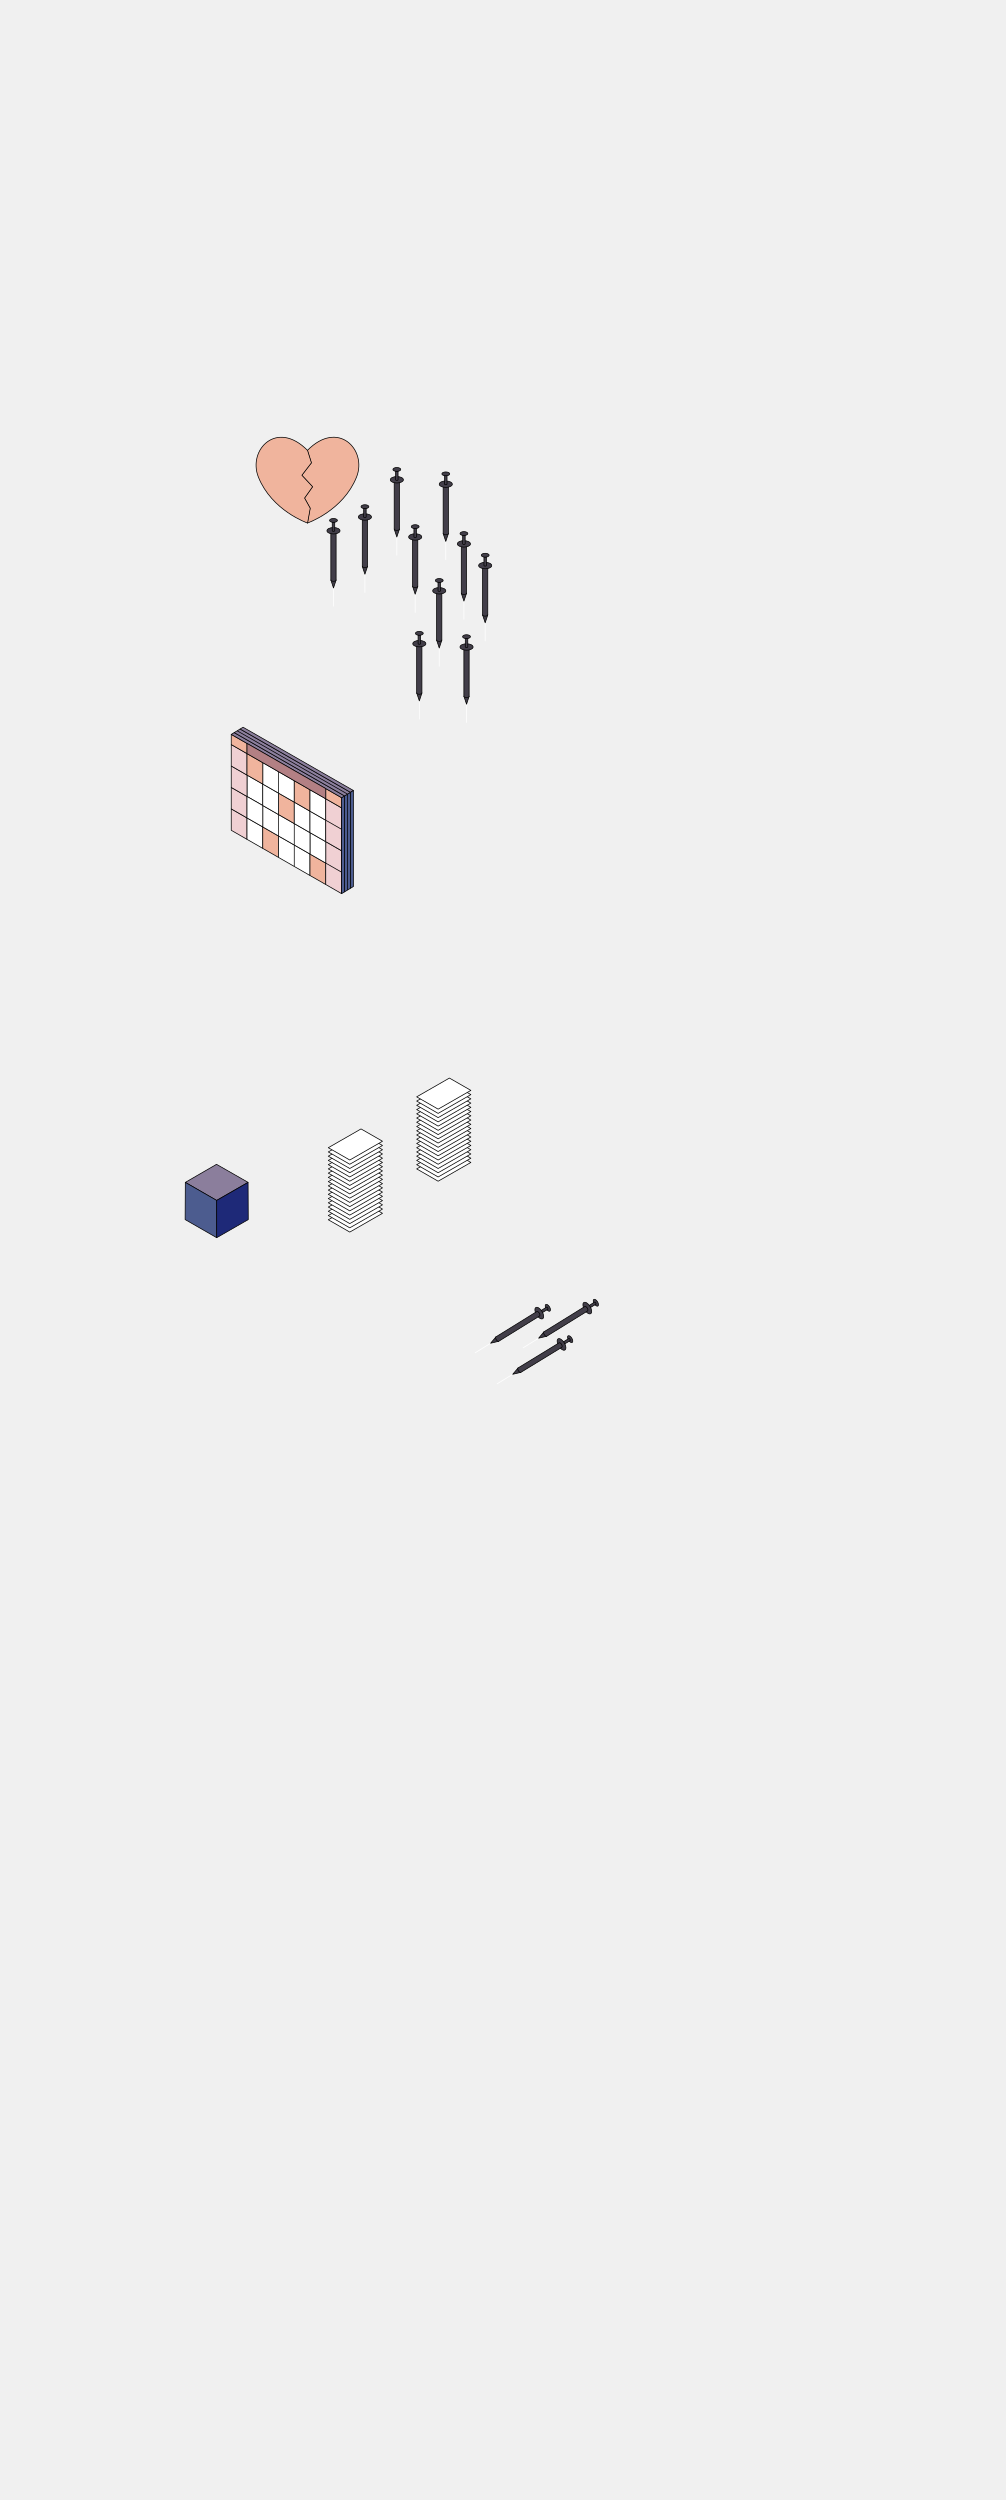
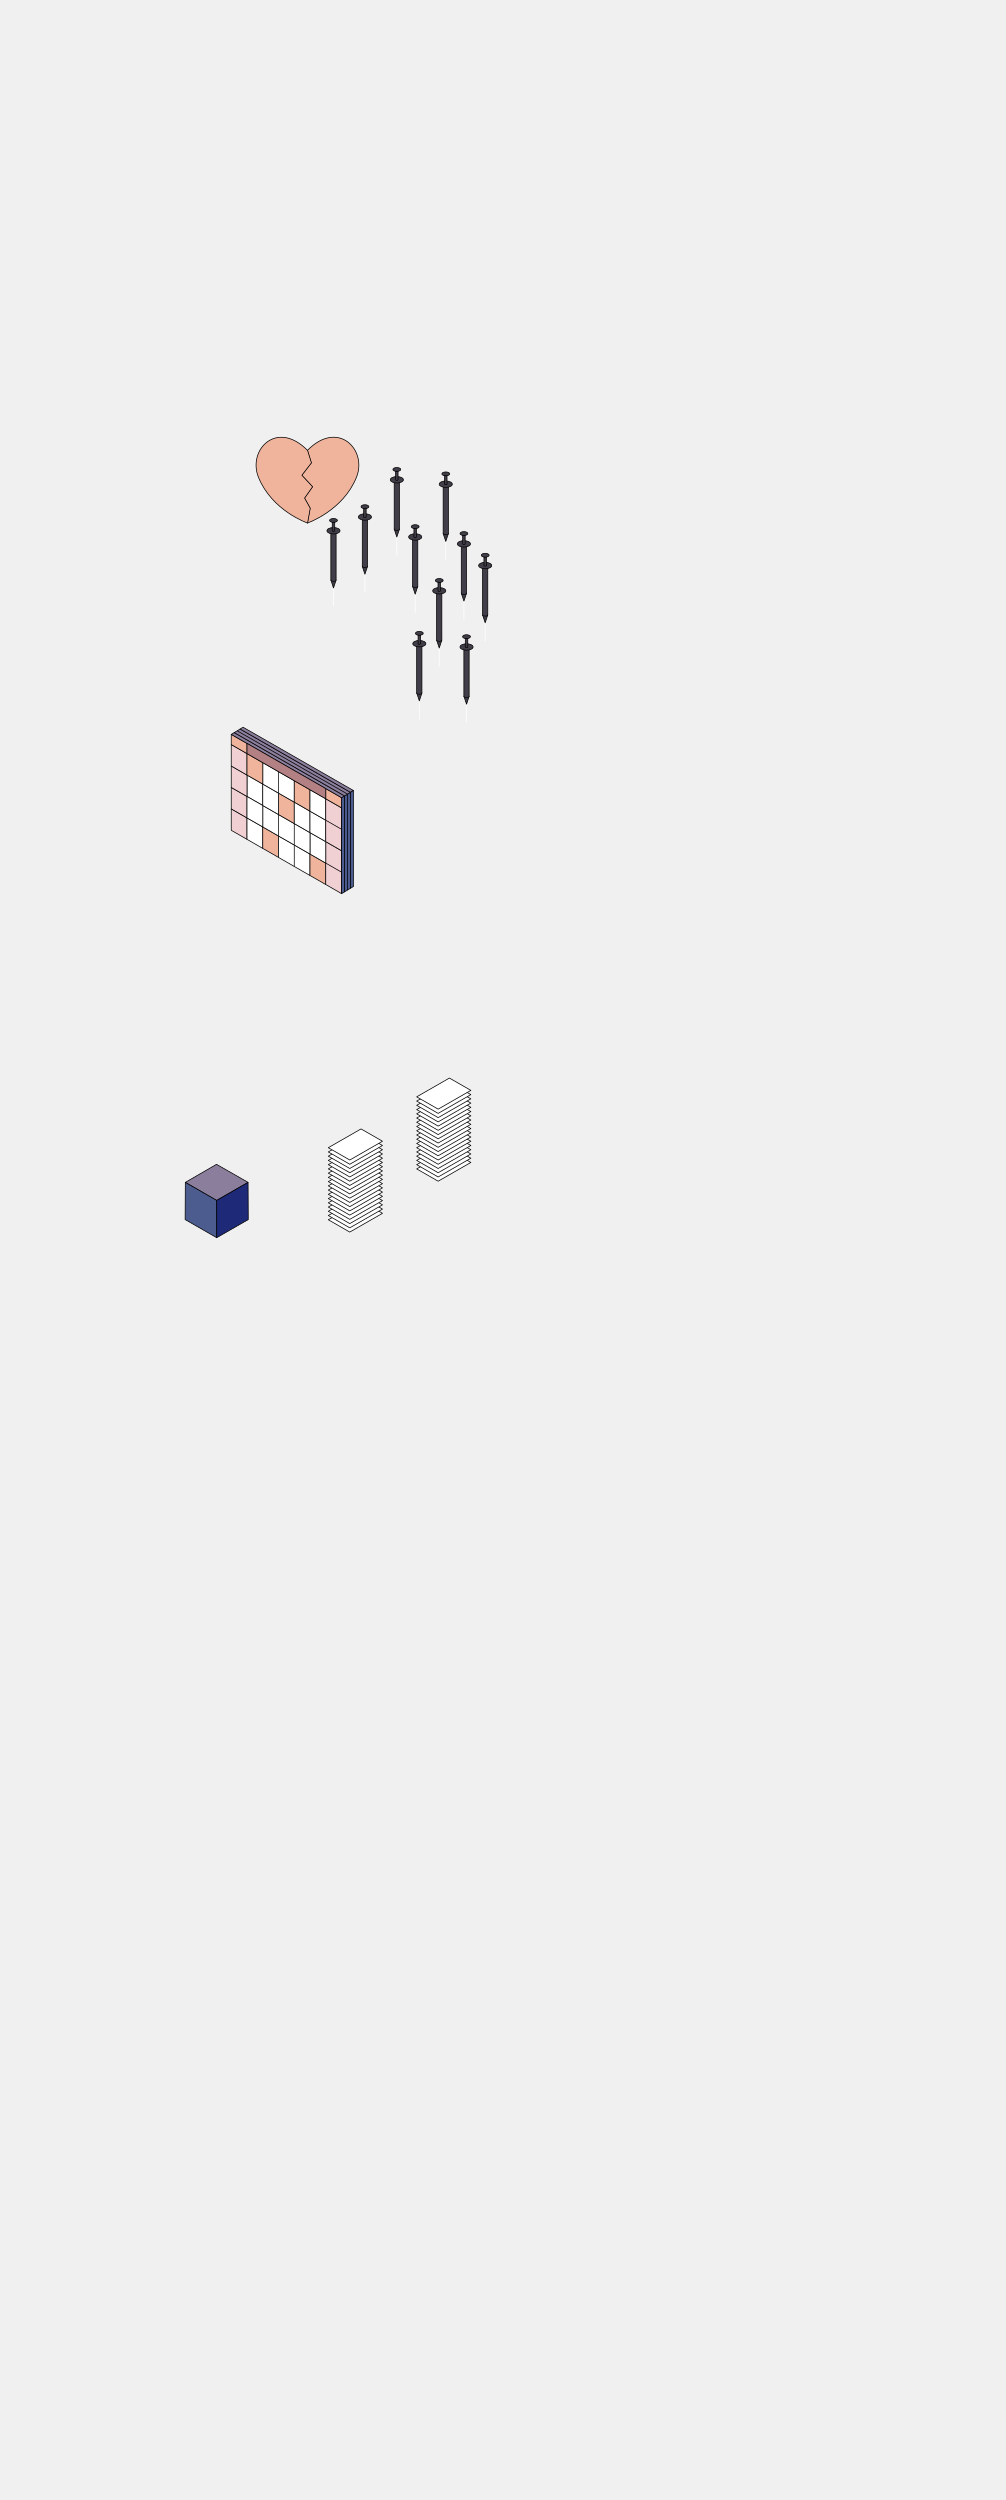
<svg xmlns="http://www.w3.org/2000/svg" width="2755" height="6852" fill="none" viewBox="0 0 2755 6852">
  <g class="world">
    <g class="Foreground">
      <g class="heart">
        <path fill="#F0B49D" stroke="#000" stroke-linecap="round" stroke-linejoin="round" stroke-width="2" d="M977.3 1307.3c-36.9 92.8-134.9 126.3-134.9 126.3l7.3-40.7-7.3-13.1-8.2-14.7 8.2-11.5 13.8-19.5-13.8-14.8-15.6-16.7 15.6-20.3 10.6-13.7-10.6-34c84.4-85.9 164.4-1.6 134.9 72.7Z" class="right" />
        <path fill="#F0B49D" stroke="#000" stroke-linecap="round" stroke-linejoin="round" stroke-width="2" d="m843 1379.8 7.3 13.1-7.3 40.7s-98-33.6-134.9-126.3c-29.5-74.3 50.5-158.5 134.9-72.7l10.6 34-10.6 13.7-15.6 20.3 15.6 16.7 13.8 14.8-13.8 19.5-8.2 11.5 8.2 14.7Z" class="left" />
      </g>
      <g class="VerticalNeedles">
        <g class="needle2">
          <path stroke="#fff" stroke-linecap="round" stroke-linejoin="round" stroke-width="2" d="M1329.8 1706.85v49.9" class="Vector" />
          <path fill="#423E49" stroke="#000" stroke-linecap="round" stroke-linejoin="round" stroke-width="2" d="m1322.6 1685.25 7.2 21.6 7.1-21.6h-14.3Z" class="Vector" />
          <path fill="#423E49" stroke="#000" stroke-linecap="round" stroke-linejoin="round" stroke-width="2" d="M1336.9 1553.55v131.7c0 .3 0 .7-.3 1-.9 1.5-3.6 2.5-6.9 2.5-3.3 0-6-1.1-6.9-2.5-.2-.3-.3-.7-.3-1v-131.7c0-1.9 3.2-3.5 7.2-3.5s7.2 1.6 7.2 3.5Z" class="Vector" />
          <g class="Group">
            <path fill="#423E49" stroke="#000" stroke-linecap="round" stroke-linejoin="round" stroke-width="2" d="M1347.7 1550.05c0 .5 0 1-.2 1.5-1.4 4.2-8.8 7.3-17.7 7.3-8.9 0-16.3-3.2-17.7-7.3-.2-.5-.2-1-.2-1.5 0-4.9 8-8.8 17.9-8.8 9.9 0 17.9 3.9 17.9 8.8Z" class="Vector" />
            <path fill="#423E49" stroke="#000" stroke-linecap="round" stroke-linejoin="round" stroke-width="2" d="M1333.2 1524.65v25.3c0 .9-1.5 1.7-3.4 1.7s-3.4-.7-3.4-1.7v-25.3c0 .9 1.5 1.7 3.4 1.7s3.4-.7 3.4-1.7Z" class="Vector" />
            <path fill="#423E49" stroke="#000" stroke-linecap="round" stroke-linejoin="round" stroke-width="2" d="M1333.2 1524.65c0 .9-1.5 1.7-3.4 1.7s-3.4-.7-3.4-1.7 1.5-1.7 3.4-1.7 3.4.7 3.4 1.7Z" class="Vector" />
            <path fill="#423E49" stroke="#000" stroke-linecap="round" stroke-linejoin="round" stroke-width="2" d="M1340.5 1521.75c0 .5-.2 1-.4 1.5-1.3 2.2-5.4 3.8-10.3 3.8s-9-1.6-10.3-3.8c-.3-.5-.4-1-.4-1.5 0-2.9 4.8-5.3 10.7-5.3 5.9 0 10.7 2.4 10.7 5.3Z" class="Vector" />
          </g>
        </g>
        <g class="needle2">
          <path stroke="#fff" stroke-linecap="round" stroke-linejoin="round" stroke-width="2" d="M1203.9 1776.05v50" class="Vector" />
          <path fill="#423E49" stroke="#000" stroke-linecap="round" stroke-linejoin="round" stroke-width="2" d="m1196.7 1754.45 7.2 21.6 7.1-21.6h-14.3Z" class="Vector" />
          <path fill="#423E49" stroke="#000" stroke-linecap="round" stroke-linejoin="round" stroke-width="2" d="M1211 1622.75v131.7c0 .3 0 .7-.3 1-.9 1.5-3.6 2.5-6.9 2.5-3.3 0-6-1.1-6.9-2.5-.2-.3-.3-.7-.3-1v-131.7c0-1.9 3.2-3.5 7.2-3.5s7.2 1.6 7.2 3.5Z" class="Vector" />
          <g class="Group">
            <path fill="#423E49" stroke="#000" stroke-linecap="round" stroke-linejoin="round" stroke-width="2" d="M1221.8 1619.25c0 .5 0 1-.2 1.5-1.4 4.2-8.8 7.3-17.7 7.3-8.9 0-16.3-3.2-17.7-7.3-.2-.5-.2-1-.2-1.5 0-4.9 8-8.8 17.9-8.8 9.9 0 17.9 3.9 17.9 8.8Z" class="Vector" />
            <path fill="#423E49" stroke="#000" stroke-linecap="round" stroke-linejoin="round" stroke-width="2" d="M1207.3 1593.85v25.3c0 .9-1.5 1.7-3.4 1.7s-3.4-.7-3.4-1.7v-25.3c0 .9 1.5 1.7 3.4 1.7s3.4-.7 3.4-1.7Z" class="Vector" />
            <path fill="#423E49" stroke="#000" stroke-linecap="round" stroke-linejoin="round" stroke-width="2" d="M1207.3 1593.85c0 .9-1.5 1.7-3.4 1.7s-3.4-.7-3.4-1.7 1.5-1.7 3.4-1.7 3.4.7 3.4 1.7Z" class="Vector" />
            <path fill="#423E49" stroke="#000" stroke-linecap="round" stroke-linejoin="round" stroke-width="2" d="M1214.6 1590.95c0 .5-.2 1-.4 1.5-1.3 2.2-5.4 3.8-10.3 3.8s-9-1.6-10.3-3.8c-.3-.5-.4-1-.4-1.5 0-2.9 4.8-5.3 10.7-5.3 5.9 0 10.7 2.4 10.7 5.3Z" class="Vector" />
          </g>
        </g>
        <g class="needle2">
          <path stroke="#fff" stroke-linecap="round" stroke-linejoin="round" stroke-width="2" d="M1271.5 1647.45v49.9" class="Vector" />
          <path fill="#423E49" stroke="#000" stroke-linecap="round" stroke-linejoin="round" stroke-width="2" d="m1264.3 1625.85 7.2 21.6 7.2-21.6h-14.4Z" class="Vector" />
          <path fill="#423E49" stroke="#000" stroke-linecap="round" stroke-linejoin="round" stroke-width="2" d="M1278.7 1494.15v131.7c0 .3 0 .7-.3 1-.9 1.5-3.6 2.5-6.9 2.5-3.3 0-6-1.1-6.9-2.5-.2-.3-.3-.7-.3-1v-131.7c0-1.9 3.2-3.5 7.2-3.5s7.2 1.6 7.2 3.5Z" class="Vector" />
          <g class="Group">
            <path fill="#423E49" stroke="#000" stroke-linecap="round" stroke-linejoin="round" stroke-width="2" d="M1289.4 1490.65c0 .5 0 1-.2 1.5-1.4 4.2-8.8 7.3-17.7 7.3-8.9 0-16.3-3.2-17.7-7.3-.2-.5-.2-1-.2-1.5 0-4.9 8-8.8 17.9-8.8 9.9 0 17.9 3.9 17.9 8.8Z" class="Vector" />
            <path fill="#423E49" stroke="#000" stroke-linecap="round" stroke-linejoin="round" stroke-width="2" d="M1274.9 1465.25v25.3c0 .9-1.5 1.7-3.4 1.7s-3.4-.7-3.4-1.7v-25.3c0 .9 1.5 1.7 3.4 1.7s3.4-.7 3.4-1.7Z" class="Vector" />
            <path fill="#423E49" stroke="#000" stroke-linecap="round" stroke-linejoin="round" stroke-width="2" d="M1274.9 1465.25c0 .9-1.5 1.7-3.4 1.7s-3.4-.7-3.4-1.7 1.5-1.7 3.4-1.7 3.4.7 3.4 1.7Z" class="Vector" />
            <path fill="#423E49" stroke="#000" stroke-linecap="round" stroke-linejoin="round" stroke-width="2" d="M1282.2 1462.35c0 .5-.2 1-.4 1.5-1.3 2.2-5.4 3.8-10.3 3.8s-9-1.6-10.3-3.8c-.3-.5-.4-1-.4-1.5 0-2.9 4.8-5.3 10.7-5.3 5.9 0 10.7 2.4 10.7 5.3Z" class="Vector" />
          </g>
        </g>
        <g class="needle2">
          <path stroke="#fff" stroke-linecap="round" stroke-linejoin="round" stroke-width="2" d="M1149.3 1920.95v50" class="Vector" />
          <path fill="#423E49" stroke="#000" stroke-linecap="round" stroke-linejoin="round" stroke-width="2" d="m1142.1 1899.35 7.2 21.6 7.1-21.6h-14.3Z" class="Vector" />
          <path fill="#423E49" stroke="#000" stroke-linecap="round" stroke-linejoin="round" stroke-width="2" d="M1156.4 1767.65v131.7c0 .3 0 .7-.3 1-.9 1.5-3.6 2.5-6.9 2.5-3.3 0-6-1.1-6.9-2.5-.2-.3-.3-.7-.3-1v-131.7c0-1.9 3.2-3.5 7.2-3.5s7.2 1.6 7.2 3.5Z" class="Vector" />
          <g class="Group">
            <path fill="#423E49" stroke="#000" stroke-linecap="round" stroke-linejoin="round" stroke-width="2" d="M1167.2 1764.15c0 .5 0 1-.2 1.5-1.4 4.2-8.8 7.3-17.7 7.3-8.9 0-16.3-3.2-17.7-7.3-.2-.5-.2-1-.2-1.5 0-4.9 8-8.8 17.9-8.8 9.9 0 17.9 3.9 17.9 8.8Z" class="Vector" />
            <path fill="#423E49" stroke="#000" stroke-linecap="round" stroke-linejoin="round" stroke-width="2" d="M1152.7 1738.85v25.3c0 .9-1.5 1.7-3.4 1.7s-3.4-.7-3.4-1.7v-25.3c0 .9 1.5 1.7 3.4 1.7s3.4-.7 3.4-1.7Z" class="Vector" />
            <path fill="#423E49" stroke="#000" stroke-linecap="round" stroke-linejoin="round" stroke-width="2" d="M1152.7 1738.85c0 .9-1.5 1.7-3.4 1.7s-3.4-.7-3.4-1.7 1.5-1.7 3.4-1.7 3.4.7 3.4 1.7Z" class="Vector" />
            <path fill="#423E49" stroke="#000" stroke-linecap="round" stroke-linejoin="round" stroke-width="2" d="M1160 1735.85c0 .5-.2 1-.4 1.5-1.3 2.2-5.4 3.8-10.3 3.8s-9-1.6-10.3-3.8c-.3-.5-.4-1-.4-1.5 0-2.9 4.8-5.3 10.7-5.3 5.9 0 10.7 2.4 10.7 5.3Z" class="Vector" />
          </g>
        </g>
        <g class="needle2">
          <path stroke="#fff" stroke-linecap="round" stroke-linejoin="round" stroke-width="2" d="M1278.7 1930.05v50" class="Vector" />
          <path fill="#423E49" stroke="#000" stroke-linecap="round" stroke-linejoin="round" stroke-width="2" d="m1271.5 1908.45 7.2 21.6 7.1-21.6h-14.3Z" class="Vector" />
          <path fill="#423E49" stroke="#000" stroke-linecap="round" stroke-linejoin="round" stroke-width="2" d="M1285.8 1776.75v131.7c0 .3 0 .7-.3 1-.9 1.5-3.6 2.5-6.9 2.5-3.3 0-6-1.1-6.9-2.5-.2-.3-.3-.7-.3-1v-131.7c0-1.9 3.2-3.5 7.2-3.5s7.2 1.6 7.2 3.5Z" class="Vector" />
          <g class="Group">
            <path fill="#423E49" stroke="#000" stroke-linecap="round" stroke-linejoin="round" stroke-width="2" d="M1296.6 1773.25c0 .5 0 1-.2 1.5-1.4 4.2-8.8 7.3-17.7 7.3-8.9 0-16.3-3.2-17.7-7.3-.2-.5-.2-1-.2-1.5 0-4.9 8-8.8 17.9-8.8 9.9 0 17.9 3.9 17.9 8.8Z" class="Vector" />
            <path fill="#423E49" stroke="#000" stroke-linecap="round" stroke-linejoin="round" stroke-width="2" d="M1282.1 1747.85v25.3c0 .9-1.5 1.7-3.4 1.7s-3.4-.7-3.4-1.7v-25.3c0 .9 1.5 1.7 3.4 1.7s3.4-.7 3.4-1.7Z" class="Vector" />
            <path fill="#423E49" stroke="#000" stroke-linecap="round" stroke-linejoin="round" stroke-width="2" d="M1282.1 1747.85c0 .9-1.5 1.7-3.4 1.7s-3.4-.7-3.4-1.7 1.5-1.7 3.4-1.7 3.4.7 3.4 1.7Z" class="Vector" />
            <path fill="#423E49" stroke="#000" stroke-linecap="round" stroke-linejoin="round" stroke-width="2" d="M1289.3 1744.95c0 .5-.2 1-.4 1.5-1.3 2.2-5.4 3.8-10.3 3.8s-9-1.6-10.3-3.8c-.3-.5-.4-1-.4-1.5 0-2.9 4.8-5.3 10.7-5.3 5.9 0 10.7 2.4 10.7 5.3Z" class="Vector" />
          </g>
        </g>
        <g class="needle1">
          <path stroke="#fff" stroke-linecap="round" stroke-linejoin="round" stroke-width="2" d="M1221.8 1483.85v49.9" class="Vector" />
          <path fill="#423E49" stroke="#000" stroke-linecap="round" stroke-linejoin="round" stroke-width="2" d="m1214.6 1462.25 7.2 21.6 7.2-21.6h-14.4Z" class="Vector" />
          <path fill="#423E49" stroke="#000" stroke-linecap="round" stroke-linejoin="round" stroke-width="2" d="M1229 1330.55v131.7c0 .3 0 .7-.3 1-.9 1.5-3.6 2.5-6.9 2.5-3.3 0-6-1.1-6.9-2.5-.2-.3-.3-.7-.3-1v-131.7c0-1.9 3.2-3.5 7.2-3.5s7.2 1.6 7.2 3.5Z" class="Vector" />
          <g class="Group">
            <path fill="#423E49" stroke="#000" stroke-linecap="round" stroke-linejoin="round" stroke-width="2" d="M1239.7 1327.05c0 .5 0 1-.2 1.5-1.4 4.2-8.8 7.3-17.7 7.3-8.9 0-16.3-3.2-17.7-7.3-.2-.5-.2-1-.2-1.5 0-4.9 8-8.8 17.9-8.8 9.9 0 17.9 3.9 17.9 8.8Z" class="Vector" />
            <path fill="#423E49" stroke="#000" stroke-linecap="round" stroke-linejoin="round" stroke-width="2" d="M1225.2 1301.65v25.3c0 .9-1.5 1.7-3.4 1.7s-3.4-.7-3.4-1.7v-25.3c0 .9 1.5 1.7 3.4 1.7s3.4-.7 3.4-1.7Z" class="Vector" />
            <path fill="#423E49" stroke="#000" stroke-linecap="round" stroke-linejoin="round" stroke-width="2" d="M1225.2 1301.65c0 .9-1.5 1.7-3.4 1.7s-3.4-.7-3.4-1.7 1.5-1.7 3.4-1.7 3.4.7 3.4 1.7Z" class="Vector" />
            <path fill="#423E49" stroke="#000" stroke-linecap="round" stroke-linejoin="round" stroke-width="2" d="M1232.5 1298.75c0 .5-.2 1-.4 1.5-1.3 2.2-5.4 3.8-10.3 3.8s-9-1.6-10.3-3.8c-.3-.5-.4-1-.4-1.5 0-2.9 4.8-5.3 10.7-5.3 5.9 0 10.7 2.4 10.7 5.3Z" class="Vector" />
          </g>
        </g>
        <g class="needle1">
          <path stroke="#fff" stroke-linecap="round" stroke-linejoin="round" stroke-width="2" d="M1137.9 1628.5v50" class="Vector" />
          <path fill="#423E49" stroke="#000" stroke-linecap="round" stroke-linejoin="round" stroke-width="2" d="m1130.8 1606.9 7.1 21.6 7.2-21.6h-14.3Z" class="Vector" />
          <path fill="#423E49" stroke="#000" stroke-linecap="round" stroke-linejoin="round" stroke-width="2" d="M1145.1 1475.2v131.7c0 .3 0 .7-.3 1-.9 1.5-3.6 2.5-6.9 2.5-3.3 0-6-1.1-6.9-2.5-.2-.3-.3-.7-.3-1v-131.7c0-1.9 3.2-3.5 7.2-3.5s7.2 1.6 7.2 3.5Z" class="Vector" />
          <g class="Group">
            <path fill="#423E49" stroke="#000" stroke-linecap="round" stroke-linejoin="round" stroke-width="2" d="M1155.9 1471.7c0 .5 0 1-.2 1.5-1.4 4.2-8.8 7.3-17.7 7.3-8.9 0-16.3-3.2-17.7-7.3-.2-.5-.2-1-.2-1.5 0-4.9 8-8.8 17.9-8.8 9.9 0 17.9 3.9 17.9 8.8Z" class="Vector" />
            <path fill="#423E49" stroke="#000" stroke-linecap="round" stroke-linejoin="round" stroke-width="2" d="M1141.3 1446.4v25.3c0 .9-1.5 1.7-3.4 1.7s-3.4-.7-3.4-1.7v-25.3c0 .9 1.5 1.7 3.4 1.7s3.4-.7 3.4-1.7Z" class="Vector" />
            <path fill="#423E49" stroke="#000" stroke-linecap="round" stroke-linejoin="round" stroke-width="2" d="M1141.3 1446.4c0 .9-1.5 1.7-3.4 1.7s-3.4-.7-3.4-1.7 1.5-1.7 3.4-1.7 3.4.7 3.4 1.7Z" class="Vector" />
            <path fill="#423E49" stroke="#000" stroke-linecap="round" stroke-linejoin="round" stroke-width="2" d="M1148.6 1443.4c0 .5-.2 1-.4 1.5-1.3 2.2-5.4 3.8-10.3 3.8s-9-1.6-10.3-3.8c-.3-.5-.4-1-.4-1.5 0-2.9 4.8-5.3 10.7-5.3 5.9 0 10.7 2.4 10.7 5.3Z" class="Vector" />
          </g>
        </g>
        <g class="needle1">
          <path stroke="#fff" stroke-linecap="round" stroke-linejoin="round" stroke-width="2" d="M1087.6 1471.75v50" class="Vector" />
          <path fill="#423E49" stroke="#000" stroke-linecap="round" stroke-linejoin="round" stroke-width="2" d="m1080.5 1450.15 7.1 21.6 7.2-21.6h-14.3Z" class="Vector" />
          <path fill="#423E49" stroke="#000" stroke-linecap="round" stroke-linejoin="round" stroke-width="2" d="M1094.8 1318.55v131.7c0 .3 0 .7-.3 1-.9 1.5-3.6 2.5-6.9 2.5-3.3 0-6-1.1-6.9-2.5-.2-.3-.3-.7-.3-1v-131.7c0-1.9 3.2-3.5 7.2-3.5s7.2 1.6 7.2 3.5Z" class="Vector" />
          <g class="Group">
            <path fill="#423E49" stroke="#000" stroke-linecap="round" stroke-linejoin="round" stroke-width="2" d="M1105.6 1314.95c0 .5 0 1-.2 1.5-1.4 4.2-8.8 7.3-17.7 7.3-8.9 0-16.3-3.2-17.7-7.3-.2-.5-.2-1-.2-1.5 0-4.9 8-8.8 17.9-8.8 9.9 0 17.9 3.9 17.9 8.8Z" class="Vector" />
            <path fill="#423E49" stroke="#000" stroke-linecap="round" stroke-linejoin="round" stroke-width="2" d="M1091 1289.65v25.3c0 .9-1.5 1.7-3.4 1.7s-3.4-.7-3.4-1.7v-25.3c0 .9 1.5 1.7 3.4 1.7s3.4-.7 3.4-1.7Z" class="Vector" />
            <path fill="#423E49" stroke="#000" stroke-linecap="round" stroke-linejoin="round" stroke-width="2" d="M1091 1289.65c0 .9-1.5 1.7-3.4 1.7s-3.4-.7-3.4-1.7 1.5-1.7 3.4-1.7 3.4.7 3.4 1.7Z" class="Vector" />
            <path fill="#423E49" stroke="#000" stroke-linecap="round" stroke-linejoin="round" stroke-width="2" d="M1098.3 1286.65c0 .5-.2 1-.4 1.5-1.3 2.2-5.4 3.8-10.3 3.8s-9-1.6-10.3-3.8c-.3-.5-.4-1-.4-1.5 0-2.9 4.8-5.3 10.7-5.3 5.9 0 10.7 2.4 10.7 5.3Z" class="Vector" />
          </g>
        </g>
        <g class="needle1">
          <path stroke="#fff" stroke-linecap="round" stroke-linejoin="round" stroke-width="2" d="M1000.15 1573.75v49.9" class="Vector" />
          <path fill="#423E49" stroke="#000" stroke-linecap="round" stroke-linejoin="round" stroke-width="2" d="m992.951 1552.15 7.199 21.6 7.2-21.6h-14.399Z" class="Vector" />
          <path fill="#423E49" stroke="#000" stroke-linecap="round" stroke-linejoin="round" stroke-width="2" d="M1007.35 1420.45v131.7c0 .3 0 .7-.3 1-.9 1.5-3.6 2.5-6.9 2.5-3.299 0-5.999-1.1-6.899-2.5-.2-.3-.3-.7-.3-1v-131.7c0-1.9 3.2-3.5 7.199-3.5 4 0 7.2 1.6 7.2 3.5Z" class="Vector" />
          <g class="Group">
            <path fill="#423E49" stroke="#000" stroke-linecap="round" stroke-linejoin="round" stroke-width="2" d="M1018.05 1416.95c0 .5 0 1-.2 1.5-1.4 4.2-8.8 7.3-17.7 7.3-8.899 0-16.299-3.2-17.699-7.3-.2-.5-.2-1-.2-1.5 0-4.9 8-8.8 17.899-8.8 9.9 0 17.9 3.9 17.9 8.8Z" class="Vector" />
            <path fill="#423E49" stroke="#000" stroke-linecap="round" stroke-linejoin="round" stroke-width="2" d="M1003.55 1391.55v25.3c0 .9-1.5 1.7-3.4 1.7-1.899 0-3.399-.7-3.399-1.7v-25.3c0 .9 1.5 1.7 3.399 1.7 1.9 0 3.4-.7 3.4-1.7Z" class="Vector" />
            <path fill="#423E49" stroke="#000" stroke-linecap="round" stroke-linejoin="round" stroke-width="2" d="M1003.55 1391.55c0 .9-1.5 1.7-3.4 1.7-1.899 0-3.399-.7-3.399-1.7s1.5-1.7 3.399-1.7c1.9 0 3.4.7 3.4 1.7Z" class="Vector" />
            <path fill="#423E49" stroke="#000" stroke-linecap="round" stroke-linejoin="round" stroke-width="2" d="M1010.85 1388.65c0 .5-.2 1-.4 1.5-1.3 2.2-5.4 3.8-10.3 3.8-4.899 0-8.999-1.6-10.299-3.8-.3-.5-.4-1-.4-1.5 0-2.9 4.8-5.3 10.699-5.3 5.9 0 10.7 2.4 10.7 5.3Z" class="Vector" />
          </g>
        </g>
        <g class="needle1">
          <path stroke="#fff" stroke-linecap="round" stroke-linejoin="round" stroke-width="2" d="M914 1611.45v50" class="Vector" />
          <path fill="#423E49" stroke="#000" stroke-linecap="round" stroke-linejoin="round" stroke-width="2" d="m906.899 1589.85 7.1 21.6 7.2-21.6h-14.3Z" class="Vector" />
          <path fill="#423E49" stroke="#000" stroke-linecap="round" stroke-linejoin="round" stroke-width="2" d="M921.2 1458.15v131.7c0 .3 0 .7-.3 1-.9 1.5-3.6 2.5-6.9 2.5-3.3 0-6-1.1-6.9-2.5-.2-.3-.3-.7-.3-1v-131.7c0-1.9 3.2-3.5 7.2-3.5s7.2 1.6 7.2 3.5Z" class="Vector" />
          <g class="Group">
            <path fill="#423E49" stroke="#000" stroke-linecap="round" stroke-linejoin="round" stroke-width="2" d="M931.9 1454.65c0 .5 0 1-.2 1.5-1.4 4.2-8.8 7.3-17.7 7.3-8.9 0-16.3-3.2-17.7-7.3-.2-.5-.2-1-.2-1.5 0-4.9 8-8.8 17.9-8.8 9.9 0 17.9 3.9 17.9 8.8Z" class="Vector" />
            <path fill="#423E49" stroke="#000" stroke-linecap="round" stroke-linejoin="round" stroke-width="2" d="M917.4 1429.35v25.3c0 .9-1.5 1.7-3.4 1.7s-3.4-.7-3.4-1.7v-25.3c0 .9 1.5 1.7 3.4 1.7s3.4-.7 3.4-1.7Z" class="Vector" />
            <path fill="#423E49" stroke="#000" stroke-linecap="round" stroke-linejoin="round" stroke-width="2" d="M917.4 1429.35c0 .9-1.5 1.7-3.4 1.7s-3.4-.7-3.4-1.7 1.5-1.7 3.4-1.7 3.4.7 3.4 1.7Z" class="Vector" />
            <path fill="#423E49" stroke="#000" stroke-linecap="round" stroke-linejoin="round" stroke-width="2" d="M924.7 1426.35c0 .5-.2 1-.4 1.5-1.3 2.2-5.4 3.8-10.3 3.8s-9-1.6-10.3-3.8c-.3-.5-.4-1-.4-1.5 0-2.9 4.8-5.3 10.7-5.3 5.9 0 10.7 2.4 10.7 5.3Z" class="Vector" />
          </g>
-         </g>
-       </g>
-       <g class="HorizontalNeedles">
-         <g class="horizontal-needle">
-           <path stroke="#fff" stroke-linecap="round" stroke-linejoin="round" stroke-width="2" d="m1344.7 3681.5-42.5 26.3" class="Vector" />
-           <g class="Group">
-             <path fill="#423E49" stroke="#000" stroke-linecap="round" stroke-linejoin="round" stroke-width="2" d="M1507.2 3593.5c-.4.3-.9.4-1.5.4-2.5 0-6-2.6-8.6-6.7-2.6-4.1-3.4-8.4-2.2-10.7.3-.5.6-.9 1-1.2 2.5-1.5 7 1.3 10.1 6.3 3.1 5 3.6 10.3 1.2 11.9Z" class="Vector" />
-             <path fill="#423E49" stroke="#000" stroke-linecap="round" stroke-linejoin="round" stroke-width="2" d="m1501.4 3588.5-21.5 13.3c-.8.5-2.2-.4-3.2-2s-1.2-3.3-.4-3.8l21.5-13.3c.8-.5 2.2.4 3.2 2s1.2 3.3.4 3.8Z" class="Vector" />
-             <path fill="#423E49" stroke="#000" stroke-linecap="round" stroke-linejoin="round" stroke-width="2" d="M1487.5 3614.2c-.4.3-.9.4-1.4.6-4.3 1-10.9-3.6-15.5-11.2-4.7-7.6-5.9-15.5-3.1-18.9.3-.4.7-.7 1.1-1 4.1-2.6 11.7 2.2 16.9 10.6 5.2 8.4 6.1 17.3 2 19.9Z" class="Vector" />
-           </g>
-           <path fill="#423E49" stroke="#000" stroke-linecap="round" stroke-linejoin="round" stroke-width="2" d="m1359.3 3664.1-14.6 17.4 22.2-5.3-7.6-12.1Z" class="Vector" />
-           <path fill="#423E49" stroke="#000" stroke-linecap="round" stroke-linejoin="round" stroke-width="2" d="m1478.8 3606.9-111.9 69.3c-.3.2-.6.3-1 .3-1.7 0-4.1-1.8-5.8-4.5-1.7-2.7-2.3-5.7-1.5-7.2.2-.3.4-.6.7-.8l111.9-69.3c1.7-1 4.7.9 6.8 4.2 2.1 3.4 2.4 6.9.8 7.9v.1Z" class="Vector" />
-         </g>
-         <g class="horizontal-needle">
-           <path stroke="#fff" stroke-linecap="round" stroke-linejoin="round" stroke-width="2" d="m1476.3 3667.7-42.4 26.3" class="Vector" />
-           <g class="Group">
-             <path fill="#423E49" stroke="#000" stroke-linecap="round" stroke-linejoin="round" stroke-width="2" d="M1638.8 3579.6c-.4.3-.9.4-1.5.4-2.5 0-6-2.6-8.6-6.7-2.6-4.1-3.4-8.4-2.2-10.7.3-.5.6-.9 1-1.2 2.5-1.5 7 1.3 10.1 6.3 3.1 5 3.6 10.3 1.2 11.9Z" class="Vector" />
-             <path fill="#423E49" stroke="#000" stroke-linecap="round" stroke-linejoin="round" stroke-width="2" d="m1633 3574.7-21.5 13.3c-.8.5-2.2-.4-3.2-2s-1.2-3.3-.4-3.8l21.5-13.3c.8-.5 2.2.4 3.2 2s1.2 3.3.4 3.8Z" class="Vector" />
-             <path fill="#423E49" stroke="#000" stroke-linecap="round" stroke-linejoin="round" stroke-width="2" d="M1619.1 3600.4c-.4.3-.9.4-1.4.6-4.3 1-10.9-3.6-15.5-11.2s-5.9-15.5-3.1-18.9c.3-.4.7-.7 1.1-1 4.1-2.6 11.7 2.2 16.9 10.6 5.2 8.4 6.1 17.3 2 19.9Z" class="Vector" />
-           </g>
-           <path fill="#423E49" stroke="#000" stroke-linecap="round" stroke-linejoin="round" stroke-width="2" d="m1490.9 3650.2-14.6 17.5 22.2-5.3-7.6-12.2Z" class="Vector" />
-           <path fill="#423E49" stroke="#000" stroke-linecap="round" stroke-linejoin="round" stroke-width="2" d="m1610.4 3593.1-111.9 69.3c-.3.2-.6.3-1 .3-1.7 0-4.1-1.8-5.8-4.5-1.7-2.8-2.3-5.7-1.5-7.2.2-.3.4-.6.7-.8l111.9-69.3c1.7-1 4.7.9 6.8 4.2 2.1 3.3 2.4 6.9.8 7.9v.1Z" class="Vector" />
-         </g>
-         <g class="horizontal-needle">
-           <path stroke="#fff" stroke-linecap="round" stroke-linejoin="round" stroke-width="2" d="m1405.3 3766.6-42.6 26" class="Vector" />
-           <g class="Group">
-             <path fill="#423E49" stroke="#000" stroke-linecap="round" stroke-linejoin="round" stroke-width="2" d="M1568.3 3679.4c-.4.3-.9.4-1.5.4-2.5 0-6-2.6-8.6-6.8-2.5-4.1-3.3-8.5-2.1-10.7.3-.5.6-.9 1-1.1 2.5-1.5 7 1.3 10.1 6.4 3.1 5.1 3.6 10.3 1.1 11.9v-.1Z" class="Vector" />
-             <path fill="#423E49" stroke="#000" stroke-linecap="round" stroke-linejoin="round" stroke-width="2" d="m1562.5 3674.4-21.6 13.2c-.8.5-2.2-.4-3.2-2s-1.1-3.3-.3-3.8l21.6-13.2c.8-.5 2.2.4 3.2 2s1.1 3.3.3 3.8Z" class="Vector" />
-             <path fill="#423E49" stroke="#000" stroke-linecap="round" stroke-linejoin="round" stroke-width="2" d="M1548.4 3700c-.4.3-.9.4-1.4.6-4.3 1-10.8-3.7-15.5-11.2-4.6-7.6-5.8-15.5-3-18.9.3-.4.7-.7 1.1-1 4.1-2.5 11.7 2.3 16.9 10.7 5.2 8.4 6 17.3 1.8 19.9l.1-.1Z" class="Vector" />
-           </g>
-           <path fill="#423E49" stroke="#000" stroke-linecap="round" stroke-linejoin="round" stroke-width="2" d="m1420 3749.2-14.7 17.4 22.2-5.2-7.5-12.2Z" class="Vector" />
-           <path fill="#423E49" stroke="#000" stroke-linecap="round" stroke-linejoin="round" stroke-width="2" d="m1539.8 3692.7-112.3 68.7c-.3.2-.6.3-1 .3-1.7 0-4-1.8-5.7-4.6-1.7-2.8-2.2-5.7-1.4-7.2.2-.3.4-.6.7-.8l112.3-68.7c1.7-1 4.7.9 6.7 4.3s2.4 6.9.7 7.9v.1Z" class="Vector" />
        </g>
      </g>
      <g class="calendar">
        <g class="days">
          <path fill="#F0D0D3" stroke="#000" stroke-linecap="round" stroke-linejoin="round" stroke-width="2" d="M677 2241.8v58.7l-43.2-24.8V2217l43.2 24.8Z" class="day" />
          <path fill="#fff" stroke="#000" stroke-linecap="round" stroke-linejoin="round" stroke-width="2" d="M720.2 2266.5v58.8l-43.2-24.8v-58.7l43.2 24.7Z" class="day" />
          <path fill="#F0B49D" stroke="#000" stroke-linecap="round" stroke-linejoin="round" stroke-width="2" d="M763.3 2291.3v58.7l-43.1-24.7v-58.8l43.1 24.8Z" class="day" />
          <path fill="#fff" stroke="#000" stroke-linecap="round" stroke-linejoin="round" stroke-width="2" d="M849.6 2340.8v58.8l-43.1-24.8V2316l43.1 24.8Zm-43.1-24.8v58.8l-43.2-24.8v-58.7l43.2 24.7Z" class="day" />
          <path fill="#F0B49D" stroke="#000" stroke-linecap="round" stroke-linejoin="round" stroke-width="2" d="M892.8 2365.6v58.7l-43.2-24.7v-58.8l43.2 24.8Z" class="day" />
          <path fill="#F0D0D3" stroke="#000" stroke-linecap="round" stroke-linejoin="round" stroke-width="2" d="M935.9 2390.3v58.8l-43.1-24.8v-58.7l43.1 24.7Zm0-58.7v58.7l-43.1-24.7v-58.8l43.1 24.8Z" class="day" />
          <path fill="#fff" stroke="#000" stroke-linecap="round" stroke-linejoin="round" stroke-width="2" d="M892.8 2306.8v58.8l-43.2-24.8v-58.7l43.2 24.7Z" class="day" />
          <path fill="#fff" stroke="#000" stroke-linecap="round" stroke-linejoin="round" stroke-width="2" d="M849.6 2282.1v58.7l-43.1-24.8v-58.7l43.1 24.8Zm-43.1-24.8v58.7l-43.2-24.7v-58.8l43.2 24.8Zm-43.2-24.8v58.8l-43.1-24.8v-58.7l43.1 24.7Zm-43.1-83.5v58.8L677 2183v-58.7l43.2 24.7Z" class="day" />
          <path fill="#F0B49D" stroke="#000" stroke-linecap="round" stroke-linejoin="round" stroke-width="2" d="M806.5 2198.5v58.8l-43.2-24.8v-58.7l43.2 24.7Z" class="day" />
          <path fill="#fff" stroke="#000" stroke-linecap="round" stroke-linejoin="round" stroke-width="2" d="m720.2 2149 43.1 24.8v58.7l-43.1-24.7V2149Zm129.4 74.3v58.8l-43.1-24.8v-58.8l43.1 24.8Z" class="day" />
          <path fill="#fff" stroke="#000" stroke-linecap="round" stroke-linejoin="round" stroke-width="2" d="M892.8 2248.1v58.7l-43.2-24.7v-58.8l43.2 24.8ZM763.3 2115v58.8l-43.1-24.8v-58.7l43.1 24.7Zm43.2 24.8v58.7l-43.2-24.7V2115l43.2 24.8Z" class="day" />
          <path fill="#F0D0D3" stroke="#000" stroke-linecap="round" stroke-linejoin="round" stroke-width="2" d="M677 2183v58.8l-43.2-24.8v-58.8L677 2183Z" class="day" />
          <path fill="#F0D0D3" stroke="#000" stroke-linecap="round" stroke-linejoin="round" stroke-width="2" d="M677 2124.3v58.7l-43.2-24.8v-58.7l43.2 24.8Z" class="day" />
          <path fill="#F0D0D3" stroke="#000" stroke-linecap="round" stroke-linejoin="round" stroke-width="2" d="M677 2065.5v58.8l-43.2-24.8v-58.8l43.2 24.8Z" class="day" />
          <path fill="#fff" stroke="#000" stroke-linecap="round" stroke-linejoin="round" stroke-width="2" d="M720.2 2207.8v58.7l-43.2-24.7V2183l43.2 24.8Z" class="day" />
          <path fill="#F0B49D" stroke="#000" stroke-linecap="round" stroke-linejoin="round" stroke-width="2" d="M720.2 2090.3v58.7l-43.2-24.7v-58.8l43.2 24.8Zm129.4 74.3v58.7l-43.1-24.8v-58.7l43.1 24.8Z" class="day" />
          <path fill="#fff" stroke="#000" stroke-linecap="round" stroke-linejoin="round" stroke-width="2" d="M892.8 2189.3v58.8l-43.2-24.8v-58.7l43.2 24.7Z" class="day" />
          <path fill="#F0D0D3" stroke="#000" stroke-linecap="round" stroke-linejoin="round" stroke-width="2" d="M935.9 2272.8v58.8l-43.1-24.8v-58.7l43.1 24.7Zm0-58.7v58.7l-43.1-24.7v-58.8l43.1 24.8Z" class="day" />
        </g>
        <g class="structure">
          <path fill="#4C5B8F" stroke="#000" stroke-linecap="round" stroke-linejoin="round" stroke-width="2" d="M936.299 2390.5v58.8l-.4-.2v-58.8l.4.2Z" class="Vector" />
          <path fill="#4C5B8F" stroke="#000" stroke-linecap="round" stroke-linejoin="round" stroke-width="2" d="M936.299 2331.8v58.7l-.4-.2v-58.7l.4.2Z" class="Vector" />
          <path fill="#4C5B8F" stroke="#000" stroke-linecap="round" stroke-linejoin="round" stroke-width="2" d="M936.299 2273v58.8l-.4-.2v-58.8l.4.2Z" class="Vector" />
          <path fill="#4C5B8F" stroke="#000" stroke-linecap="round" stroke-linejoin="round" stroke-width="2" d="M936.299 2214.3v58.7l-.4-.2v-58.7l.4.2Z" class="Vector" />
          <path fill="#F0B49D" stroke="#000" stroke-linecap="round" stroke-linejoin="round" stroke-width="2" d="m633.8 2012.8 43.2 24.8v27.9l-43.2-24.8v-27.9Zm302.5 173.5v28l-.4-.2-43.1-24.8v-27.9l43.1 24.7.4.2Z" class="Vector" />
          <path fill="#4C5B8F" stroke="#000" stroke-linecap="round" stroke-linejoin="round" stroke-width="2" d="M944.4 2181.4v263l-8.1 4.9v-263l8.1-4.9Z" class="Vector" />
          <path fill="#4C5B8F" stroke="#000" stroke-linecap="round" stroke-linejoin="round" stroke-width="2" d="M952.499 2176.5v263l-8.1 4.9v-263l8.1-4.9Zm8.101-4.9v263l-8.1 4.9v-263l8.1-4.9Z" class="Vector" />
          <path fill="#8B7E9C" stroke="#000" stroke-linecap="round" stroke-linejoin="round" stroke-width="2" d="m944.4 2181.4-8.1 4.9-.4-.2-43.1-24.7-43.2-24.8-43.1-24.7-43.2-24.8-43.1-24.8-43.2-24.7-43.2-24.8 8.1-4.9L677 2028l43.2 24.8 43.1 24.7 43.2 24.8 43.1 24.8 43.2 24.7 43.1 24.8 8.5 4.8Z" class="Vector" />
          <path fill="#8B7E9C" stroke="#000" stroke-linecap="round" stroke-linejoin="round" stroke-width="2" d="m952.499 2176.5-8.1 4.9-302.5-173.5 8.1-4.9 302.5 173.5Zm8.101-4.9-8.1 4.9L650 2003l8.1-4.9 302.5 173.5Z" class="Vector" />
          <path fill="#8B7E9C" stroke="#000" stroke-linecap="round" stroke-linejoin="round" stroke-width="2" d="m968.7 2166.7-8.1 4.9-302.5-173.5 8.1-4.9 302.5 173.5Z" class="Vector" />
          <path fill="#4C5C8F" stroke="#000" stroke-linecap="round" stroke-linejoin="round" stroke-width="2" d="M968.7 2166.7v262.9l-8.1 5v-263l8.1-4.9Z" class="Vector" />
          <path fill="#B38084" stroke="#000" stroke-linecap="round" stroke-linejoin="round" stroke-width="2" d="M892.8 2161.4v27.9l-43.2-24.7-43.1-24.8-43.2-24.8-43.1-24.7-43.2-24.8v-27.9l43.2 24.7 43.1 24.8 43.2 24.8 43.1 24.7 43.2 24.8Z" class="Vector" />
        </g>
      </g>
      <g class="papers">
        <g class="paper-stack">
          <path fill="#fff" stroke="#000" stroke-linecap="round" stroke-linejoin="round" stroke-width="2" d="m989.471 3291.68-89.67 51.45 58.83 33.76 89.669-51.45-58.829-33.76Z" class="Vector" />
          <path fill="#fff" stroke="#000" stroke-linecap="round" stroke-linejoin="round" stroke-width="2" d="m989.471 3280.06-89.67 51.45 58.83 33.76 89.669-51.45-58.829-33.76Z" class="Vector" />
          <path fill="#fff" stroke="#000" stroke-linecap="round" stroke-linejoin="round" stroke-width="2" d="m989.471 3268.44-89.67 51.45 58.83 33.76 89.669-51.45-58.829-33.76Z" class="Vector" />
          <path fill="#fff" stroke="#000" stroke-linecap="round" stroke-linejoin="round" stroke-width="2" d="m989.471 3256.83-89.67 51.45 58.83 33.75 89.669-51.45-58.829-33.75Z" class="Vector" />
          <path fill="#fff" stroke="#000" stroke-linecap="round" stroke-linejoin="round" stroke-width="2" d="m989.471 3245.21-89.67 51.45 58.83 33.75 89.669-51.45-58.829-33.75Z" class="Vector" />
          <path fill="#fff" stroke="#000" stroke-linecap="round" stroke-linejoin="round" stroke-width="2" d="m989.471 3233.59-89.67 51.45 58.83 33.75 89.669-51.45-58.829-33.75Z" class="Vector" />
          <path fill="#fff" stroke="#000" stroke-linecap="round" stroke-linejoin="round" stroke-width="2" d="m989.471 3221.97-89.67 51.45 58.83 33.76 89.669-51.45-58.829-33.76Z" class="Vector" />
          <path fill="#fff" stroke="#000" stroke-linecap="round" stroke-linejoin="round" stroke-width="2" d="m989.471 3210.35-89.67 51.45 58.83 33.76 89.669-51.45-58.829-33.76Z" class="Vector" />
          <path fill="#fff" stroke="#000" stroke-linecap="round" stroke-linejoin="round" stroke-width="2" d="m989.471 3198.73-89.67 51.45 58.83 33.76 89.669-51.45-58.829-33.76Z" class="Vector" />
          <path fill="#fff" stroke="#000" stroke-linecap="round" stroke-linejoin="round" stroke-width="2" d="m989.471 3187.12-89.67 51.45 58.83 33.75 89.669-51.45-58.829-33.75Z" class="Vector" />
          <path fill="#fff" stroke="#000" stroke-linecap="round" stroke-linejoin="round" stroke-width="2" d="m989.471 3175.5-89.67 51.45 58.83 33.75 89.669-51.45-58.829-33.75Z" class="Vector" />
          <path fill="#fff" stroke="#000" stroke-linecap="round" stroke-linejoin="round" stroke-width="2" d="m989.471 3163.88-89.67 51.45 58.83 33.75 89.669-51.45-58.829-33.75Z" class="Vector" />
          <path fill="#fff" stroke="#000" stroke-linecap="round" stroke-linejoin="round" stroke-width="2" d="m989.471 3152.26-89.67 51.45 58.83 33.76 89.669-51.45-58.829-33.76Z" class="Vector" />
          <path fill="#fff" stroke="#000" stroke-linecap="round" stroke-linejoin="round" stroke-width="2" d="m989.471 3140.64-89.67 51.45 58.83 33.76 89.669-51.45-58.829-33.76Z" class="Vector" />
          <path fill="#fff" stroke="#000" stroke-linecap="round" stroke-linejoin="round" stroke-width="2" d="m989.471 3129.02-89.67 51.45 58.83 33.76 89.669-51.45-58.829-33.76Z" class="Vector" />
          <path fill="#fff" stroke="#000" stroke-linecap="round" stroke-linejoin="round" stroke-width="2" d="m989.471 3117.41-89.67 51.45 58.83 33.75 89.669-51.45-58.829-33.75Z" class="Vector" />
          <path fill="#fff" stroke="#000" stroke-linecap="round" stroke-linejoin="round" stroke-width="2" d="m989.471 3105.79-89.67 51.45 58.83 33.75 89.669-51.45-58.829-33.75Z" class="Vector" />
          <path fill="#fff" stroke="#000" stroke-linecap="round" stroke-linejoin="round" stroke-width="2" d="m989.471 3094.17-89.67 51.45 58.83 33.75 89.669-51.45-58.829-33.75Z" class="Vector" />
        </g>
        <g class="paper-stack">
          <path fill="#fff" stroke="#000" stroke-linecap="round" stroke-linejoin="round" stroke-width="2" d="m1231.67 3152.27-89.67 51.45 58.83 33.75 89.67-51.45-58.83-33.75Z" class="Vector" />
          <path fill="#fff" stroke="#000" stroke-linecap="round" stroke-linejoin="round" stroke-width="2" d="M1231.67 3140.65 1142 3192.1l58.83 33.76 89.67-51.45-58.83-33.76Z" class="Vector" />
          <path fill="#fff" stroke="#000" stroke-linecap="round" stroke-linejoin="round" stroke-width="2" d="m1231.67 3129.03-89.67 51.45 58.83 33.76 89.67-51.45-58.83-33.76Z" class="Vector" />
          <path fill="#fff" stroke="#000" stroke-linecap="round" stroke-linejoin="round" stroke-width="2" d="m1231.67 3117.42-89.67 51.45 58.83 33.75 89.67-51.45-58.83-33.75Z" class="Vector" />
          <path fill="#fff" stroke="#000" stroke-linecap="round" stroke-linejoin="round" stroke-width="2" d="m1231.67 3105.8-89.67 51.45 58.83 33.75 89.67-51.45-58.83-33.75Z" class="Vector" />
          <path fill="#fff" stroke="#000" stroke-linecap="round" stroke-linejoin="round" stroke-width="2" d="m1231.67 3094.18-89.67 51.45 58.83 33.75 89.67-51.45-58.83-33.75Z" class="Vector" />
          <path fill="#fff" stroke="#000" stroke-linecap="round" stroke-linejoin="round" stroke-width="2" d="m1231.67 3082.56-89.67 51.45 58.83 33.75 89.67-51.45-58.83-33.75Z" class="Vector" />
          <path fill="#fff" stroke="#000" stroke-linecap="round" stroke-linejoin="round" stroke-width="2" d="m1231.67 3070.94-89.67 51.45 58.83 33.76 89.67-51.45-58.83-33.76Z" class="Vector" />
          <path fill="#fff" stroke="#000" stroke-linecap="round" stroke-linejoin="round" stroke-width="2" d="m1231.67 3059.32-89.67 51.45 58.83 33.76 89.67-51.45-58.83-33.76Z" class="Vector" />
          <path fill="#fff" stroke="#000" stroke-linecap="round" stroke-linejoin="round" stroke-width="2" d="m1231.67 3047.71-89.67 51.45 58.83 33.75 89.67-51.45-58.83-33.75Z" class="Vector" />
          <path fill="#fff" stroke="#000" stroke-linecap="round" stroke-linejoin="round" stroke-width="2" d="m1231.67 3036.09-89.67 51.45 58.83 33.75 89.67-51.45-58.83-33.75Z" class="Vector" />
          <path fill="#fff" stroke="#000" stroke-linecap="round" stroke-linejoin="round" stroke-width="2" d="m1231.67 3024.47-89.67 51.45 58.83 33.75 89.67-51.45-58.83-33.75Z" class="Vector" />
          <path fill="#fff" stroke="#000" stroke-linecap="round" stroke-linejoin="round" stroke-width="2" d="M1231.67 3012.85 1142 3064.3l58.83 33.75 89.67-51.45-58.83-33.75Z" class="Vector" />
          <path fill="#fff" stroke="#000" stroke-linecap="round" stroke-linejoin="round" stroke-width="2" d="m1231.67 3001.23-89.67 51.45 58.83 33.76 89.67-51.45-58.83-33.76Z" class="Vector" />
          <path fill="#fff" stroke="#000" stroke-linecap="round" stroke-linejoin="round" stroke-width="2" d="m1231.67 2989.61-89.67 51.45 58.83 33.76 89.67-51.45-58.83-33.76Z" class="Vector" />
          <path fill="#fff" stroke="#000" stroke-linecap="round" stroke-linejoin="round" stroke-width="2" d="m1231.67 2978-89.67 51.45 58.83 33.75 89.67-51.45-58.83-33.75Z" class="Vector" />
          <path fill="#fff" stroke="#000" stroke-linecap="round" stroke-linejoin="round" stroke-width="2" d="m1231.67 2966.38-89.67 51.45 58.83 33.75 89.67-51.45-58.83-33.75Z" class="Vector" />
          <path fill="#fff" stroke="#000" stroke-linecap="round" stroke-linejoin="round" stroke-width="2" d="m1231.67 2954.76-89.67 51.45 58.83 33.75 89.67-51.45-58.83-33.75Z" class="Vector" />
        </g>
      </g>
      <g class="block">
        <path fill="#8B7E9C" stroke="#000" stroke-linejoin="round" stroke-width="2" d="m679.9 3240.62-86.5-49.42-85.5 49.49 85.5 49.55 86.5-49.62Z" class="Vector 1861" />
        <path fill="#4C5C8F" stroke="#000" stroke-linejoin="round" stroke-width="2" d="m593.9 3290.11-86-49.39-.5 101.89 86.5 49.64v-102.14Z" class="Vector 1863" />
        <path fill="#1E2978" stroke="#000" stroke-linejoin="round" stroke-width="2" d="m593.9 3290.11 86-49.39.5 101.89-86.5 49.64v-102.14Z" class="Vector 1864" />
      </g>
    </g>
  </g>
</svg>
